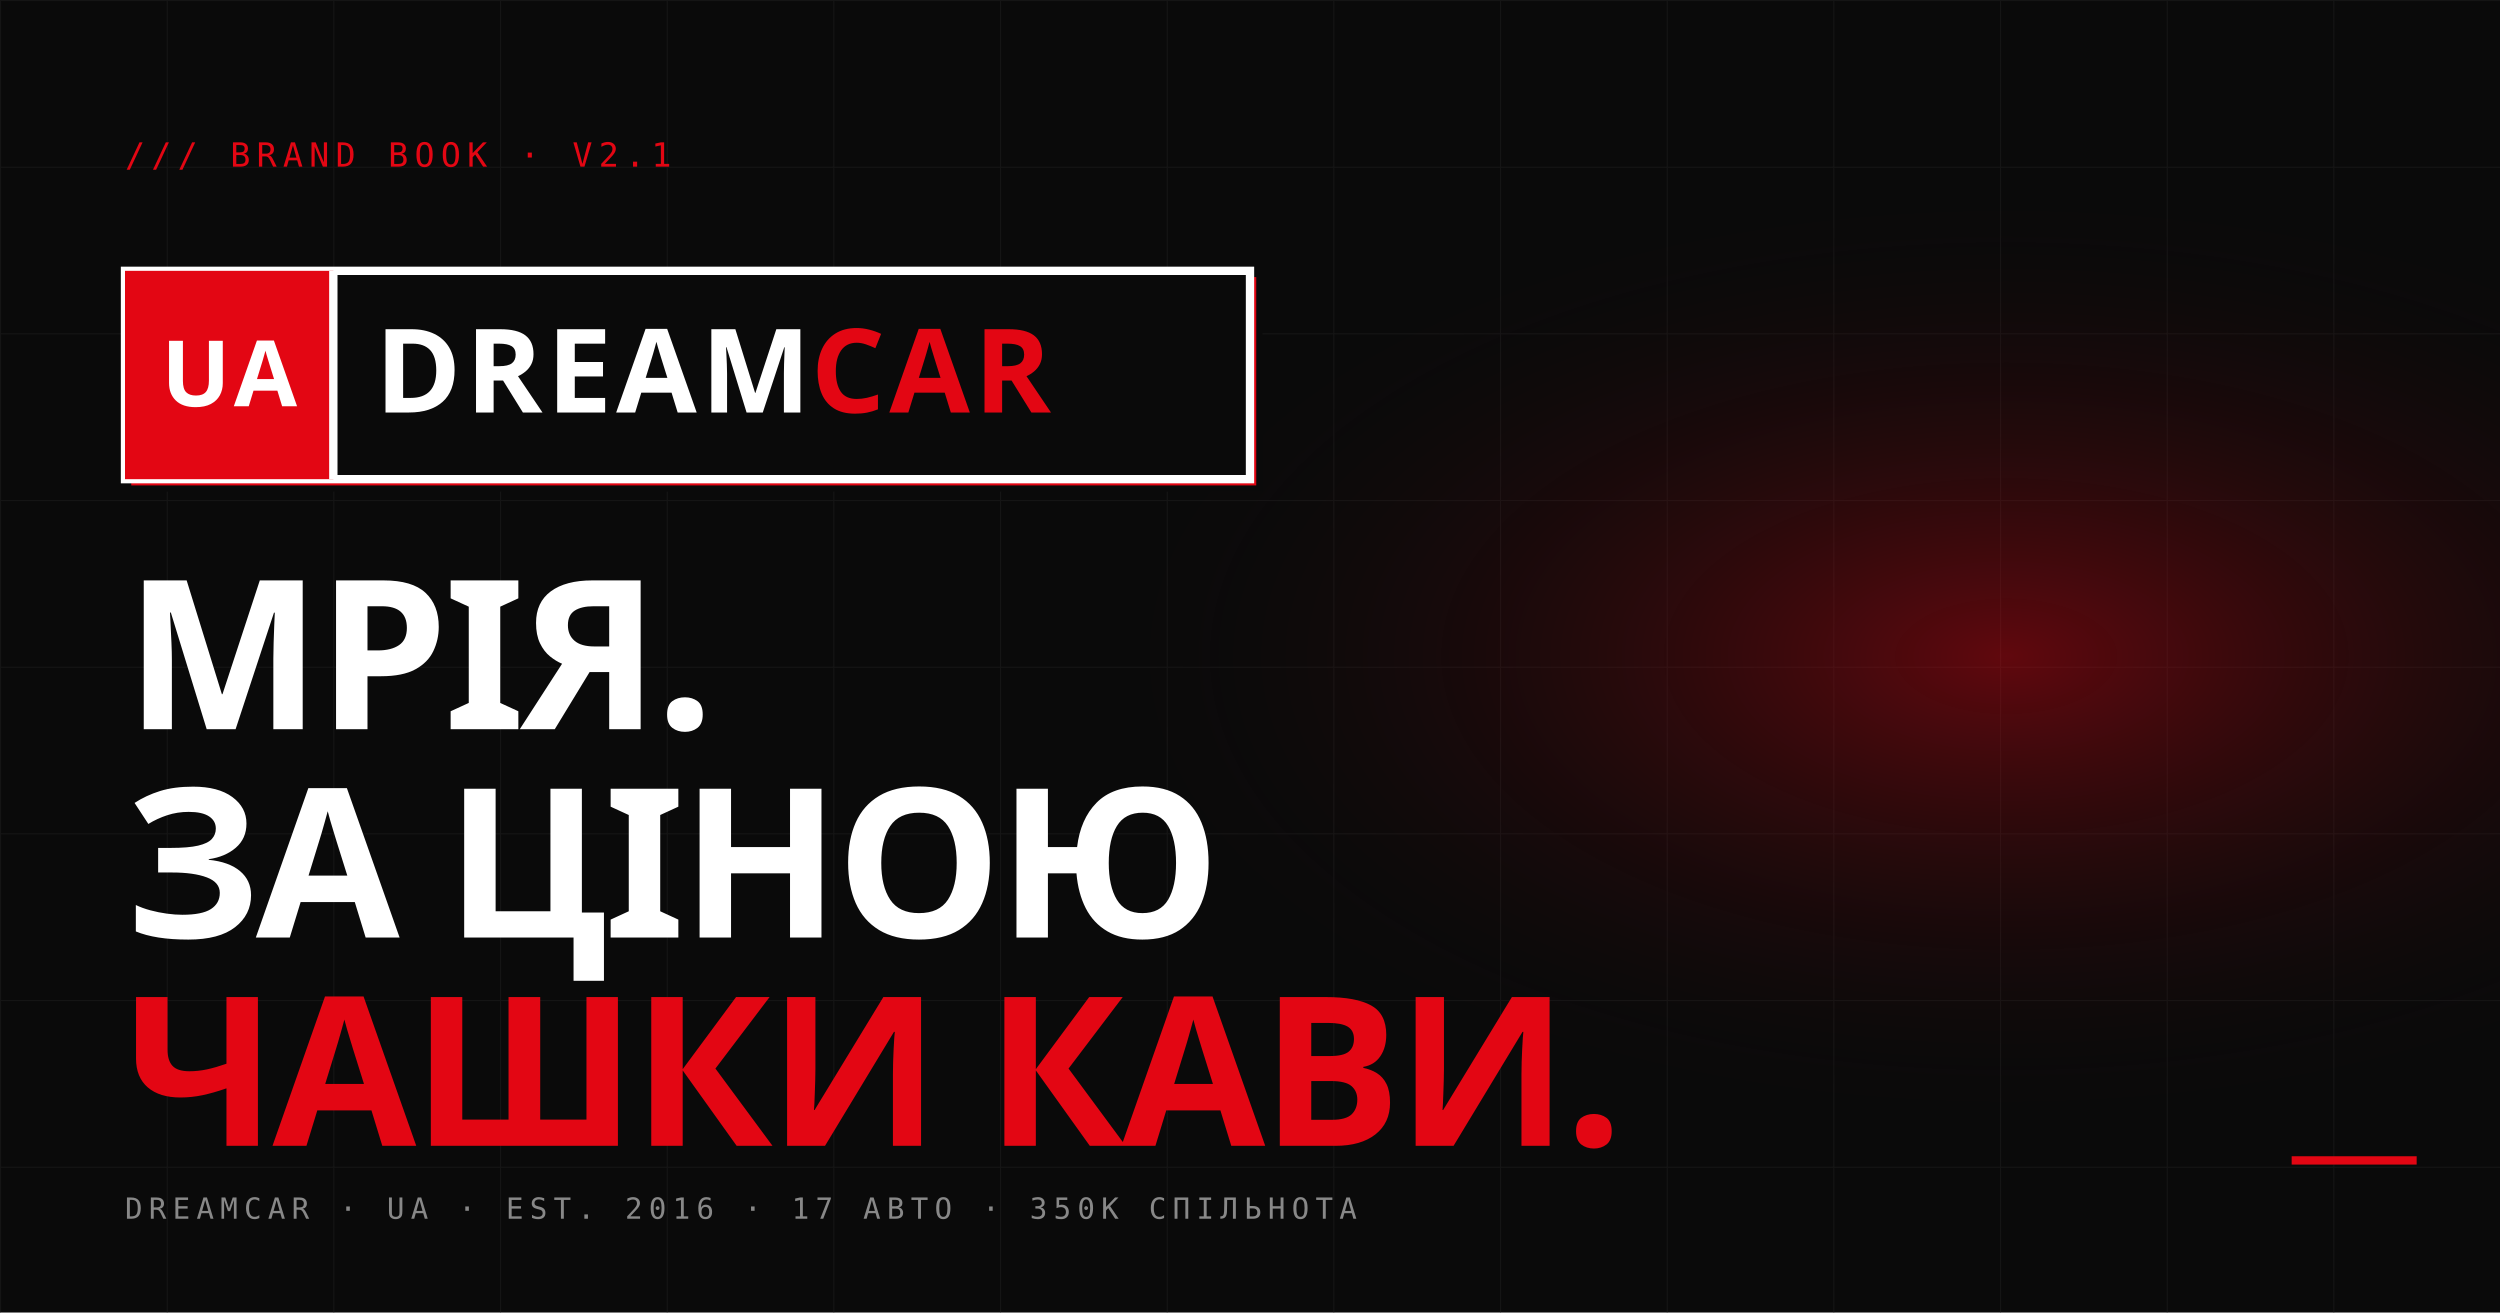
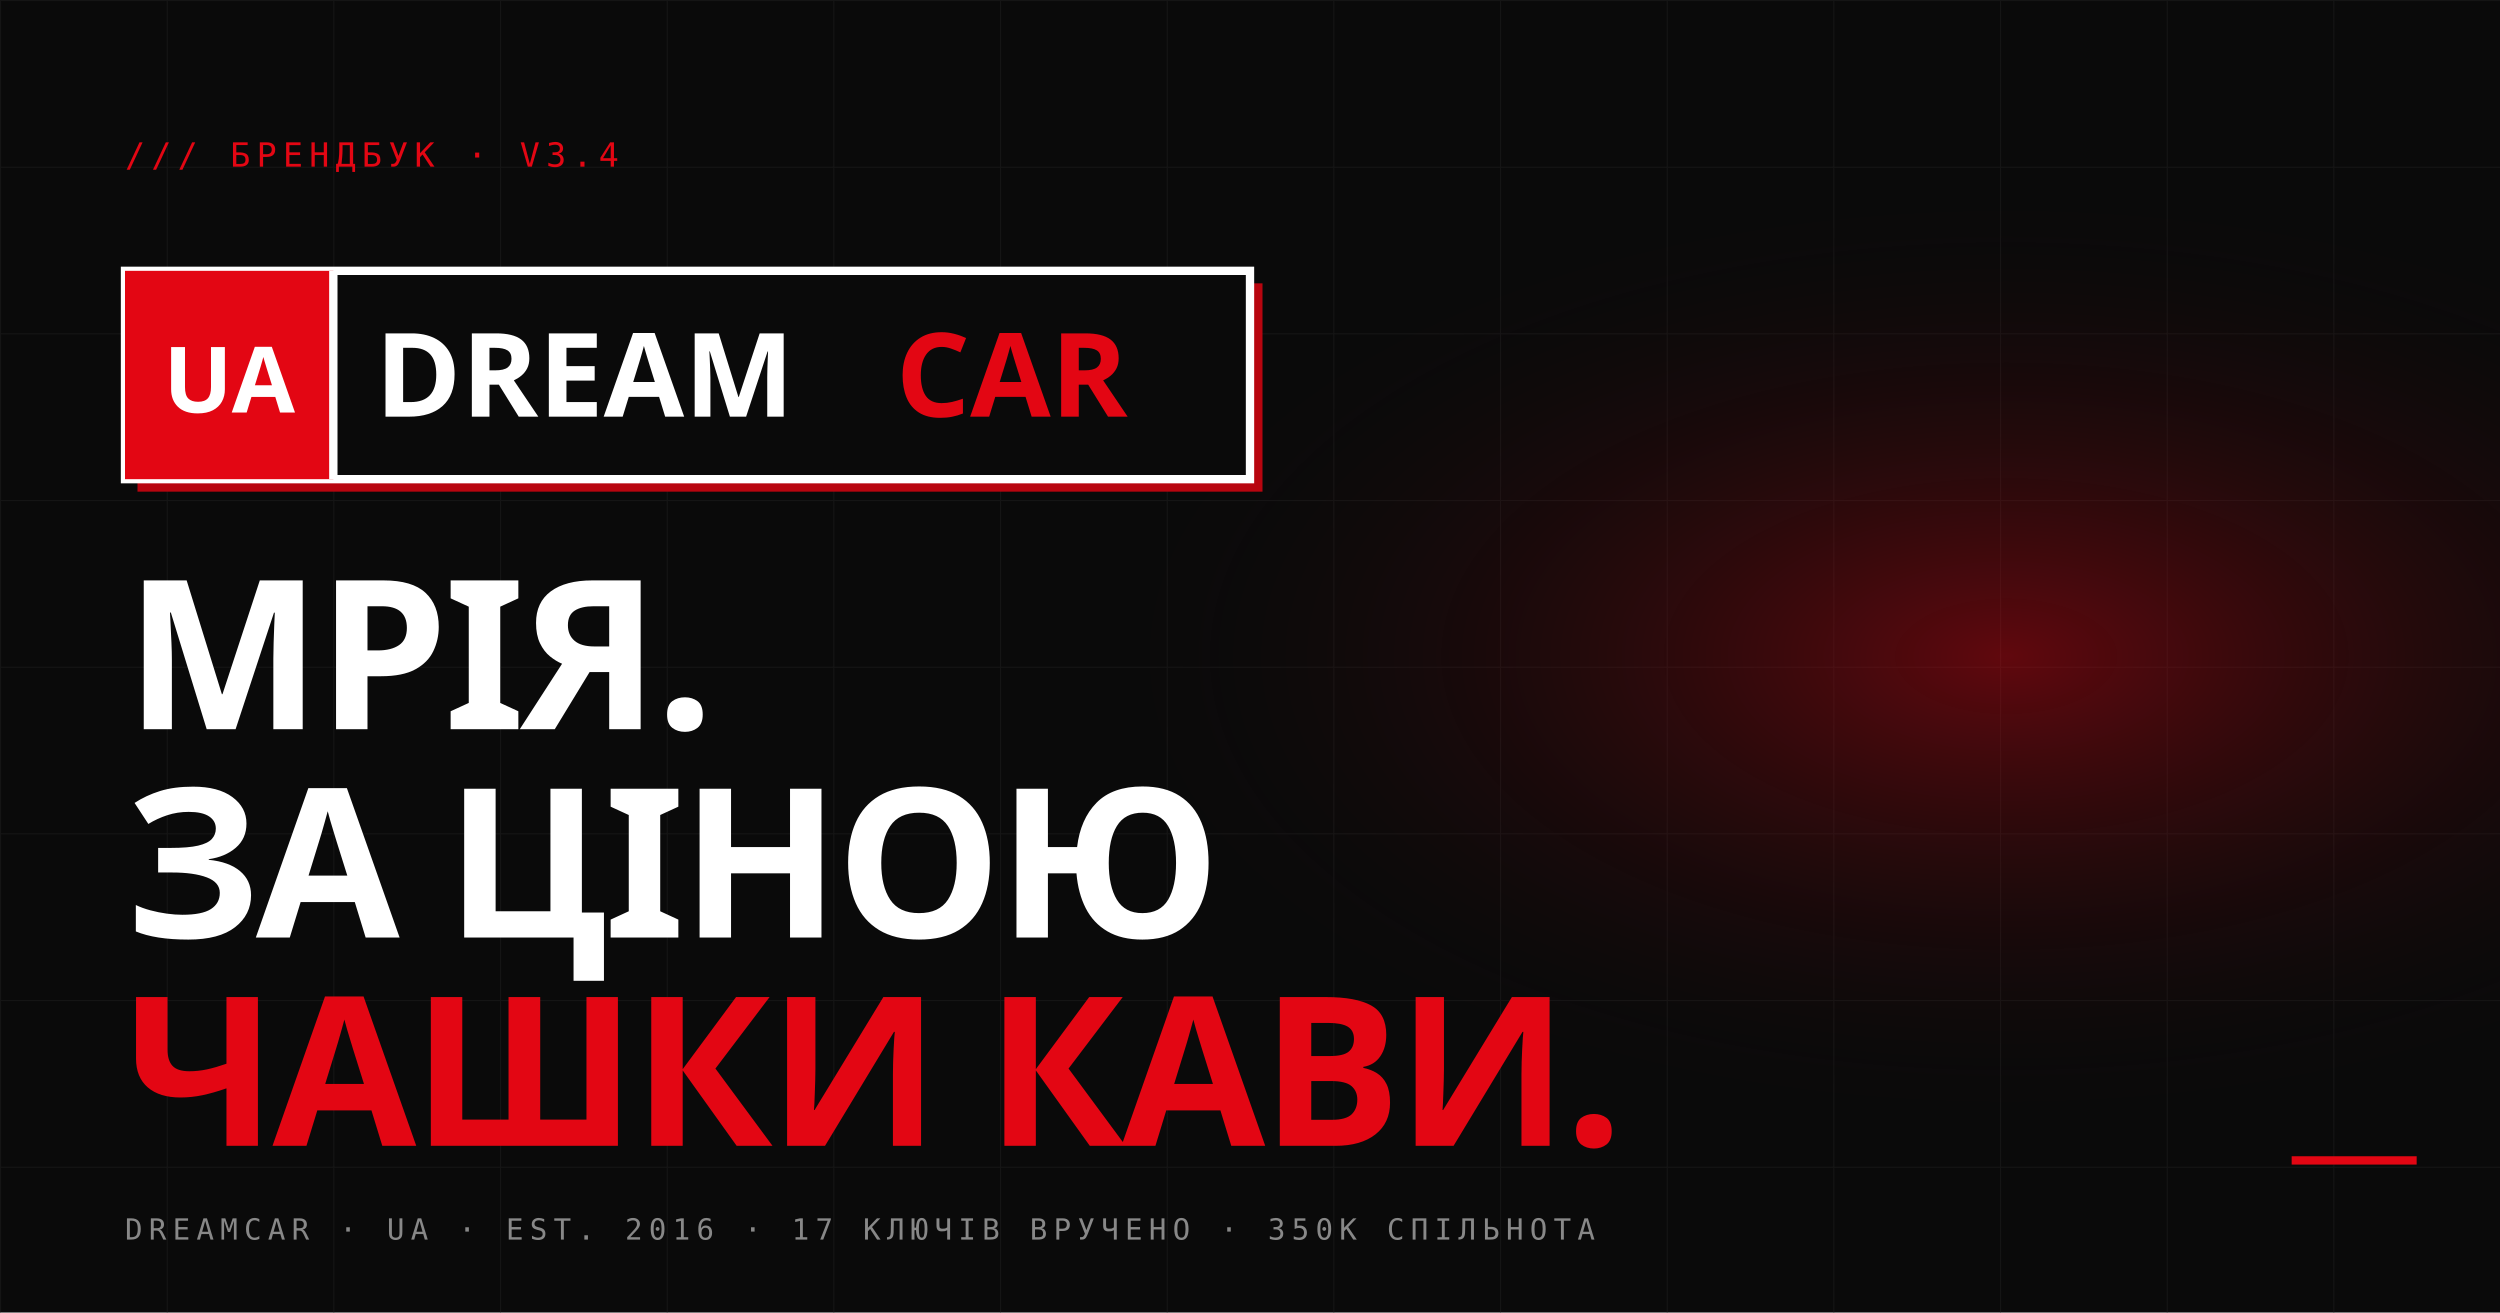
<svg xmlns="http://www.w3.org/2000/svg" viewBox="0 0 1200 630" width="1200" height="630">
  <defs>
    <radialGradient id="redGlow" cx="80%" cy="50%" r="60%">
      <stop offset="0%" stop-color="#E30613" stop-opacity="0.4" />
      <stop offset="60%" stop-color="#0A0A0A" stop-opacity="0" />
    </radialGradient>
    <pattern id="grid" width="80" height="80" patternUnits="userSpaceOnUse">
      <path d="M 80 0 L 0 0 0 80" fill="none" stroke="#1F1F1F" stroke-width="1" opacity="0.5" />
    </pattern>
+     <style>
+       .heavy { font-family: "Archivo Black","Arial Black","Helvetica Neue Black","Liberation Sans Bold","DejaVu Sans Bold",sans-serif; font-weight: 900; }
+       .display { font-family: "Oswald","Bebas Neue","Arial Narrow Bold","Liberation Sans Bold",sans-serif; font-weight: 700; }
+       .mono { font-family: "JetBrains Mono","DejaVu Sans Mono",monospace; }
+     </style>
  </defs>
  <rect width="1200" height="630" fill="#0A0A0A" />
  <rect width="1200" height="630" fill="url(#grid)" />
  <rect width="1200" height="630" fill="url(#redGlow)" />
-   <text x="60" y="80" font-family="'JetBrains Mono', monospace" font-size="16" letter-spacing="3" fill="#E30613">/// BRAND BOOK · V2.1</text>
+   <text x="60" y="80" class="mono" font-size="16" letter-spacing="3" fill="#E30613">/// БРЕНДБУК · V3.4</text>
  <g transform="translate(60, 130)">
-     <rect x="6" y="6" width="540" height="100" fill="#0A0A0A" />
-     <rect x="3" y="3" width="540" height="100" fill="#E30613" />
+     <rect x="6" y="6" width="540" height="100" fill="#B8050F" />
    <rect x="0" y="0" width="540" height="100" fill="#0A0A0A" stroke="#FFFFFF" stroke-width="4" />
    <rect x="0" y="0" width="100" height="100" fill="#E30613" />
    <line x1="100" y1="0" x2="100" y2="100" stroke="#FFFFFF" stroke-width="4" />
-     <text x="50" y="65" text-anchor="middle" font-family="'Archivo Black', sans-serif" font-size="44" font-weight="900" fill="#FFFFFF" letter-spacing="2">UA</text>
-     <text x="120" y="68" font-family="'Archivo Black', sans-serif" font-size="56" font-weight="900" fill="#FFFFFF" letter-spacing="2">DREAM<tspan fill="#E30613">CAR</tspan>
-     </text>
+     <text x="50" y="68" text-anchor="middle" class="heavy" font-size="44" fill="#FFFFFF" textLength="56" lengthAdjust="spacingAndGlyphs">UA</text>
+     <text x="120" y="70" class="heavy" font-size="56" fill="#FFFFFF" textLength="240" lengthAdjust="spacingAndGlyphs">DREAM</text>
+     <text x="370" y="70" class="heavy" font-size="56" fill="#E30613" textLength="150" lengthAdjust="spacingAndGlyphs">CAR</text>
  </g>
-   <text x="60" y="350" font-family="'Bebas Neue', 'Arial Narrow', sans-serif" font-size="100" font-weight="900" fill="#FFFFFF" letter-spacing="-2">МРІЯ.</text>
-   <text x="60" y="450" font-family="'Bebas Neue', 'Arial Narrow', sans-serif" font-size="100" font-weight="900" fill="#FFFFFF" letter-spacing="-2">ЗА ЦІНОЮ</text>
-   <text x="60" y="550" font-family="'Bebas Neue', 'Arial Narrow', sans-serif" font-size="100" font-weight="900" fill="#E30613" letter-spacing="-2">ЧАШКИ КАВИ.</text>
-   <text x="60" y="585" font-family="'JetBrains Mono', monospace" font-size="14" letter-spacing="3" fill="#888">DREAMCAR · UA · EST. 2016 · 17 АВТО · 350K СПІЛЬНОТА</text>
+   <text x="60" y="350" class="display" font-size="100" fill="#FFFFFF" letter-spacing="-2">МРІЯ.</text>
+   <text x="60" y="450" class="display" font-size="100" fill="#FFFFFF" letter-spacing="-2">ЗА ЦІНОЮ</text>
+   <text x="60" y="550" class="display" font-size="100" fill="#E30613" letter-spacing="-2">ЧАШКИ КАВИ.</text>
+   <text x="60" y="595" class="mono" font-size="14" letter-spacing="3" fill="#888">DREAMCAR · UA · EST. 2016 · 17 КЛЮЧІВ ВРУЧЕНО · 350K СПІЛЬНОТА</text>
  <rect x="1100" y="555" width="60" height="4" fill="#E30613" />
</svg>
